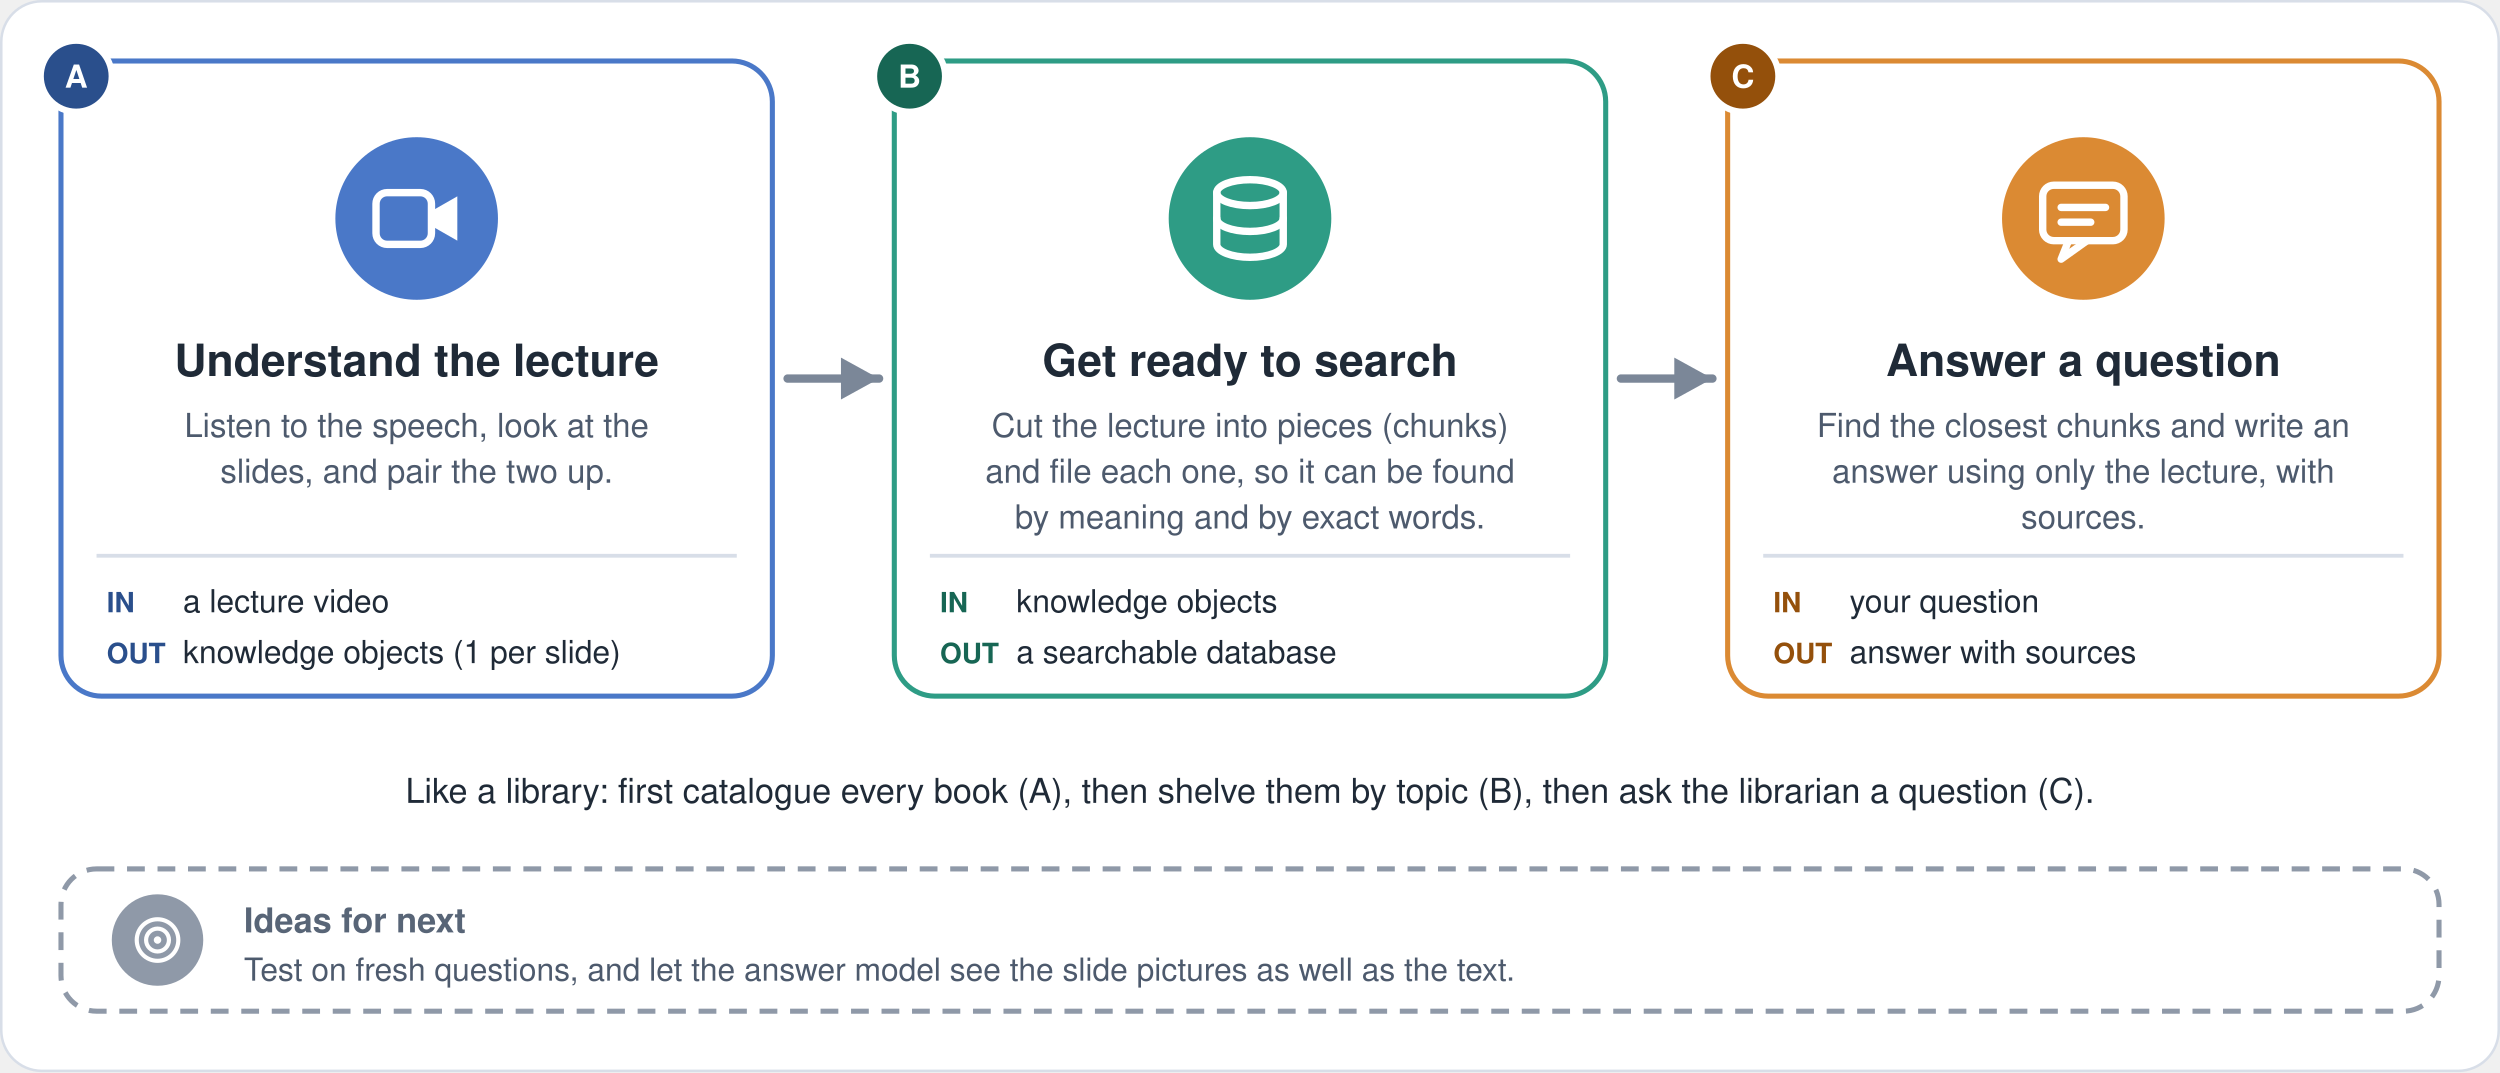
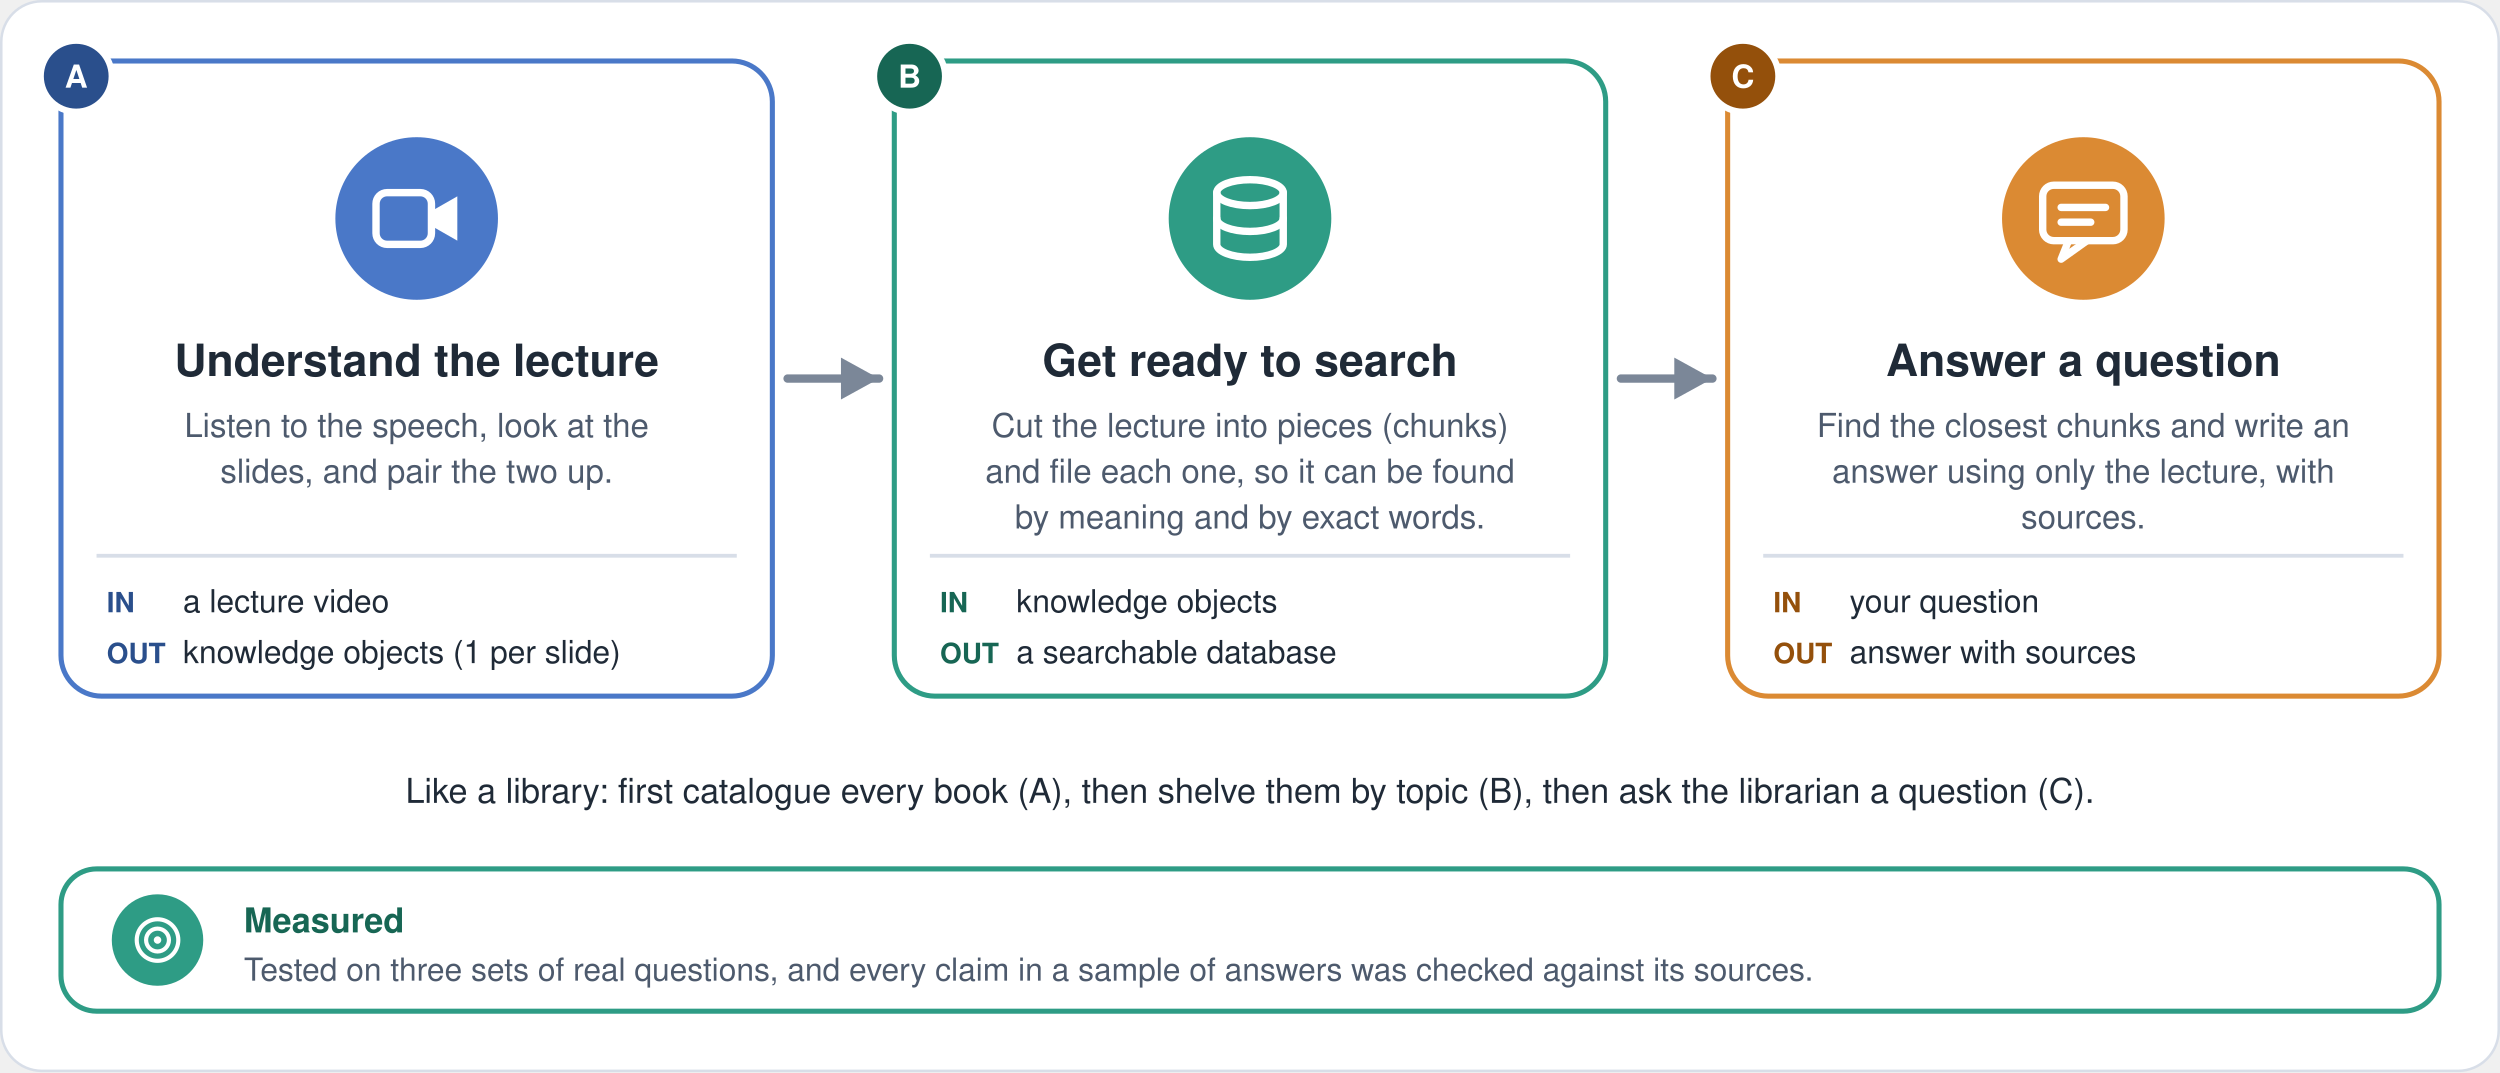
<svg xmlns="http://www.w3.org/2000/svg" width="984" height="422" viewBox="0 0 984 422" role="img" aria-label="The whole system in three parts: A understand the lecture, B get ready to search, C answer a question.">
  <rect x="0.5" y="0.5" width="983" height="421" rx="16" fill="#FFFFFF" stroke="#D8DEE8" />
  <rect x="24" y="24" width="280" height="250" rx="16" fill="#FFFFFF" stroke="#4A78C8" stroke-width="2" />
  <circle cx="30" cy="30" r="14" fill="#2A4F8C" stroke="#FFFFFF" stroke-width="2.5" />
  <text x="30" y="34.5" font-family="Segoe UI, Helvetica, Arial, sans-serif" font-size="12.5" font-weight="bold" fill="#FFFFFF" text-anchor="middle">A</text>
  <circle cx="164.0" cy="86" r="32" fill="#4A78C8" />
  <g transform="translate(164.0,86) scale(1.454545)">
    <rect x="-11" y="-7" width="15" height="14" rx="3" fill="none" stroke="#FFFFFF" stroke-width="2" stroke-linecap="round" stroke-linejoin="round" />
    <path d="M4,-2 L11,-6 L11,6 L4,2 Z" fill="#FFFFFF" />
  </g>
  <text x="164.0" y="148" font-family="Segoe UI, Helvetica, Arial, sans-serif" font-size="17.5" font-weight="bold" fill="#1F2A37" text-anchor="middle">Understand the lecture</text>
  <text x="164.0" y="172" font-family="Segoe UI, Helvetica, Arial, sans-serif" font-size="13" font-weight="normal" fill="#4D5A6D" text-anchor="middle">Listen to the speech, look at the</text>
  <text x="164.0" y="190" font-family="Segoe UI, Helvetica, Arial, sans-serif" font-size="13" font-weight="normal" fill="#4D5A6D" text-anchor="middle">slides, and pair the two up.</text>
  <rect x="38" y="218" width="252" height="1.5" rx="0" fill="#D8DEE8" />
  <text x="42" y="241" font-family="Segoe UI, Helvetica, Arial, sans-serif" font-size="11" font-weight="bold" fill="#2A4F8C">IN</text>
  <text x="72" y="241" font-family="Segoe UI, Helvetica, Arial, sans-serif" font-size="12.5" font-weight="normal" fill="#1F2A37">a lecture video</text>
  <text x="42" y="261" font-family="Segoe UI, Helvetica, Arial, sans-serif" font-size="11" font-weight="bold" fill="#2A4F8C">OUT</text>
  <text x="72" y="261" font-family="Segoe UI, Helvetica, Arial, sans-serif" font-size="12.5" font-weight="normal" fill="#1F2A37">knowledge objects (1 per slide)</text>
  <rect x="352" y="24" width="280" height="250" rx="16" fill="#FFFFFF" stroke="#2E9C85" stroke-width="2" />
  <circle cx="358" cy="30" r="14" fill="#176654" stroke="#FFFFFF" stroke-width="2.5" />
  <text x="358" y="34.5" font-family="Segoe UI, Helvetica, Arial, sans-serif" font-size="12.5" font-weight="bold" fill="#FFFFFF" text-anchor="middle">B</text>
  <circle cx="492.0" cy="86" r="32" fill="#2E9C85" />
  <g transform="translate(492.0,86) scale(1.454545)">
    <ellipse cx="0" cy="-7" rx="9" ry="3.5" fill="none" stroke="#FFFFFF" stroke-width="2" stroke-linecap="round" stroke-linejoin="round" />
    <path d="M-9,-7 V7 A9,3.5 0 0 0 9,7 V-7" fill="none" stroke="#FFFFFF" stroke-width="2" stroke-linecap="round" stroke-linejoin="round" />
    <path d="M-9,0 A9,3.5 0 0 0 9,0" fill="none" stroke="#FFFFFF" stroke-width="2" stroke-linecap="round" stroke-linejoin="round" />
  </g>
  <text x="492.0" y="148" font-family="Segoe UI, Helvetica, Arial, sans-serif" font-size="17.5" font-weight="bold" fill="#1F2A37" text-anchor="middle">Get ready to search</text>
  <text x="492.0" y="172" font-family="Segoe UI, Helvetica, Arial, sans-serif" font-size="13" font-weight="normal" fill="#4D5A6D" text-anchor="middle">Cut the lecture into pieces (chunks)</text>
  <text x="492.0" y="190" font-family="Segoe UI, Helvetica, Arial, sans-serif" font-size="13" font-weight="normal" fill="#4D5A6D" text-anchor="middle">and file each one, so it can be found</text>
  <text x="492.0" y="208" font-family="Segoe UI, Helvetica, Arial, sans-serif" font-size="13" font-weight="normal" fill="#4D5A6D" text-anchor="middle">by meaning and by exact words.</text>
  <rect x="366" y="218" width="252" height="1.5" rx="0" fill="#D8DEE8" />
  <text x="370" y="241" font-family="Segoe UI, Helvetica, Arial, sans-serif" font-size="11" font-weight="bold" fill="#176654">IN</text>
  <text x="400" y="241" font-family="Segoe UI, Helvetica, Arial, sans-serif" font-size="12.5" font-weight="normal" fill="#1F2A37">knowledge objects</text>
  <text x="370" y="261" font-family="Segoe UI, Helvetica, Arial, sans-serif" font-size="11" font-weight="bold" fill="#176654">OUT</text>
  <text x="400" y="261" font-family="Segoe UI, Helvetica, Arial, sans-serif" font-size="12.5" font-weight="normal" fill="#1F2A37">a searchable database</text>
  <rect x="680" y="24" width="280" height="250" rx="16" fill="#FFFFFF" stroke="#DB8A33" stroke-width="2" />
  <circle cx="686" cy="30" r="14" fill="#94500B" stroke="#FFFFFF" stroke-width="2.5" />
  <text x="686" y="34.5" font-family="Segoe UI, Helvetica, Arial, sans-serif" font-size="12.5" font-weight="bold" fill="#FFFFFF" text-anchor="middle">C</text>
  <circle cx="820.0" cy="86" r="32" fill="#DB8A33" />
  <g transform="translate(820.0,86) scale(1.454545)">
    <rect x="-11" y="-9" width="22" height="15" rx="3" fill="none" stroke="#FFFFFF" stroke-width="2" stroke-linecap="round" stroke-linejoin="round" />
    <path d="M-4,6 L-6,11 L1,6" fill="none" stroke="#FFFFFF" stroke-width="2" stroke-linecap="round" stroke-linejoin="round" />
    <path d="M-6,-3 H6 M-6,1 H2" fill="none" stroke="#FFFFFF" stroke-width="2" stroke-linecap="round" stroke-linejoin="round" />
  </g>
  <text x="820.0" y="148" font-family="Segoe UI, Helvetica, Arial, sans-serif" font-size="17.5" font-weight="bold" fill="#1F2A37" text-anchor="middle">Answer a question</text>
  <text x="820.0" y="172" font-family="Segoe UI, Helvetica, Arial, sans-serif" font-size="13" font-weight="normal" fill="#4D5A6D" text-anchor="middle">Find the closest chunks and write an</text>
  <text x="820.0" y="190" font-family="Segoe UI, Helvetica, Arial, sans-serif" font-size="13" font-weight="normal" fill="#4D5A6D" text-anchor="middle">answer using only the lecture, with</text>
  <text x="820.0" y="208" font-family="Segoe UI, Helvetica, Arial, sans-serif" font-size="13" font-weight="normal" fill="#4D5A6D" text-anchor="middle">sources.</text>
  <rect x="694" y="218" width="252" height="1.5" rx="0" fill="#D8DEE8" />
  <text x="698" y="241" font-family="Segoe UI, Helvetica, Arial, sans-serif" font-size="11" font-weight="bold" fill="#94500B">IN</text>
  <text x="728" y="241" font-family="Segoe UI, Helvetica, Arial, sans-serif" font-size="12.5" font-weight="normal" fill="#1F2A37">your question</text>
  <text x="698" y="261" font-family="Segoe UI, Helvetica, Arial, sans-serif" font-size="11" font-weight="bold" fill="#94500B">OUT</text>
  <text x="728" y="261" font-family="Segoe UI, Helvetica, Arial, sans-serif" font-size="12.5" font-weight="normal" fill="#1F2A37">answer with sources</text>
  <path d="M310,149.0 L346,149.0" fill="none" stroke="#7B8798" stroke-width="3.3" stroke-linecap="round" stroke-linejoin="round" />
  <polygon points="346,149.0 331.0,140.75 331.0,157.25" fill="#7B8798" />
  <path d="M638,149.0 L674,149.0" fill="none" stroke="#7B8798" stroke-width="3.3" stroke-linecap="round" stroke-linejoin="round" />
  <polygon points="674,149.0 659.0,140.75 659.0,157.25" fill="#7B8798" />
  <text x="492.0" y="316" font-family="Segoe UI, Helvetica, Arial, sans-serif" font-size="13.5" font-weight="normal" fill="#1F2A37" text-anchor="middle">Like a library: first catalogue every book (A), then shelve them by topic (B), then ask the librarian a question (C).</text>
-   <rect x="24" y="342" width="936" height="56" rx="14" fill="#FFFFFF" stroke="#8F99A8" stroke-width="2" stroke-dasharray="7 5" />
-   <circle cx="62" cy="370" r="18" fill="#8F99A8" />
+   <rect x="24" y="342" width="936" height="56" rx="14" fill="#FFFFFF" stroke="#2E9C85" stroke-width="2" />
+   <circle cx="62" cy="370" r="18" fill="#2E9C85" />
  <g transform="translate(62,370) scale(0.8181818)">
    <circle cx="0" cy="0" r="10" fill="none" stroke="#FFFFFF" stroke-width="2" stroke-linecap="round" stroke-linejoin="round" />
    <circle cx="0" cy="0" r="5.5" fill="none" stroke="#FFFFFF" stroke-width="2" stroke-linecap="round" stroke-linejoin="round" />
    <circle cx="0" cy="0" r="1.8" fill="#FFFFFF" />
  </g>
-   <text x="96" y="367" font-family="Segoe UI, Helvetica, Arial, sans-serif" font-size="13.5" font-weight="bold" fill="#586577">Ideas for next</text>
-   <text x="96" y="386" font-family="Segoe UI, Helvetica, Arial, sans-serif" font-size="12.5" font-weight="normal" fill="#4D5A6D">Test on fresh questions, and let the answer model see the slide pictures as well as the text.</text>
+   <text x="96" y="367" font-family="Segoe UI, Helvetica, Arial, sans-serif" font-size="13.5" font-weight="bold" fill="#176654">Measured</text>
+   <text x="96" y="386" font-family="Segoe UI, Helvetica, Arial, sans-serif" font-size="12.5" font-weight="normal" fill="#4D5A6D">Tested on three sets of real questions, and every claim in a sample of answers was checked against its sources.</text>
</svg>
